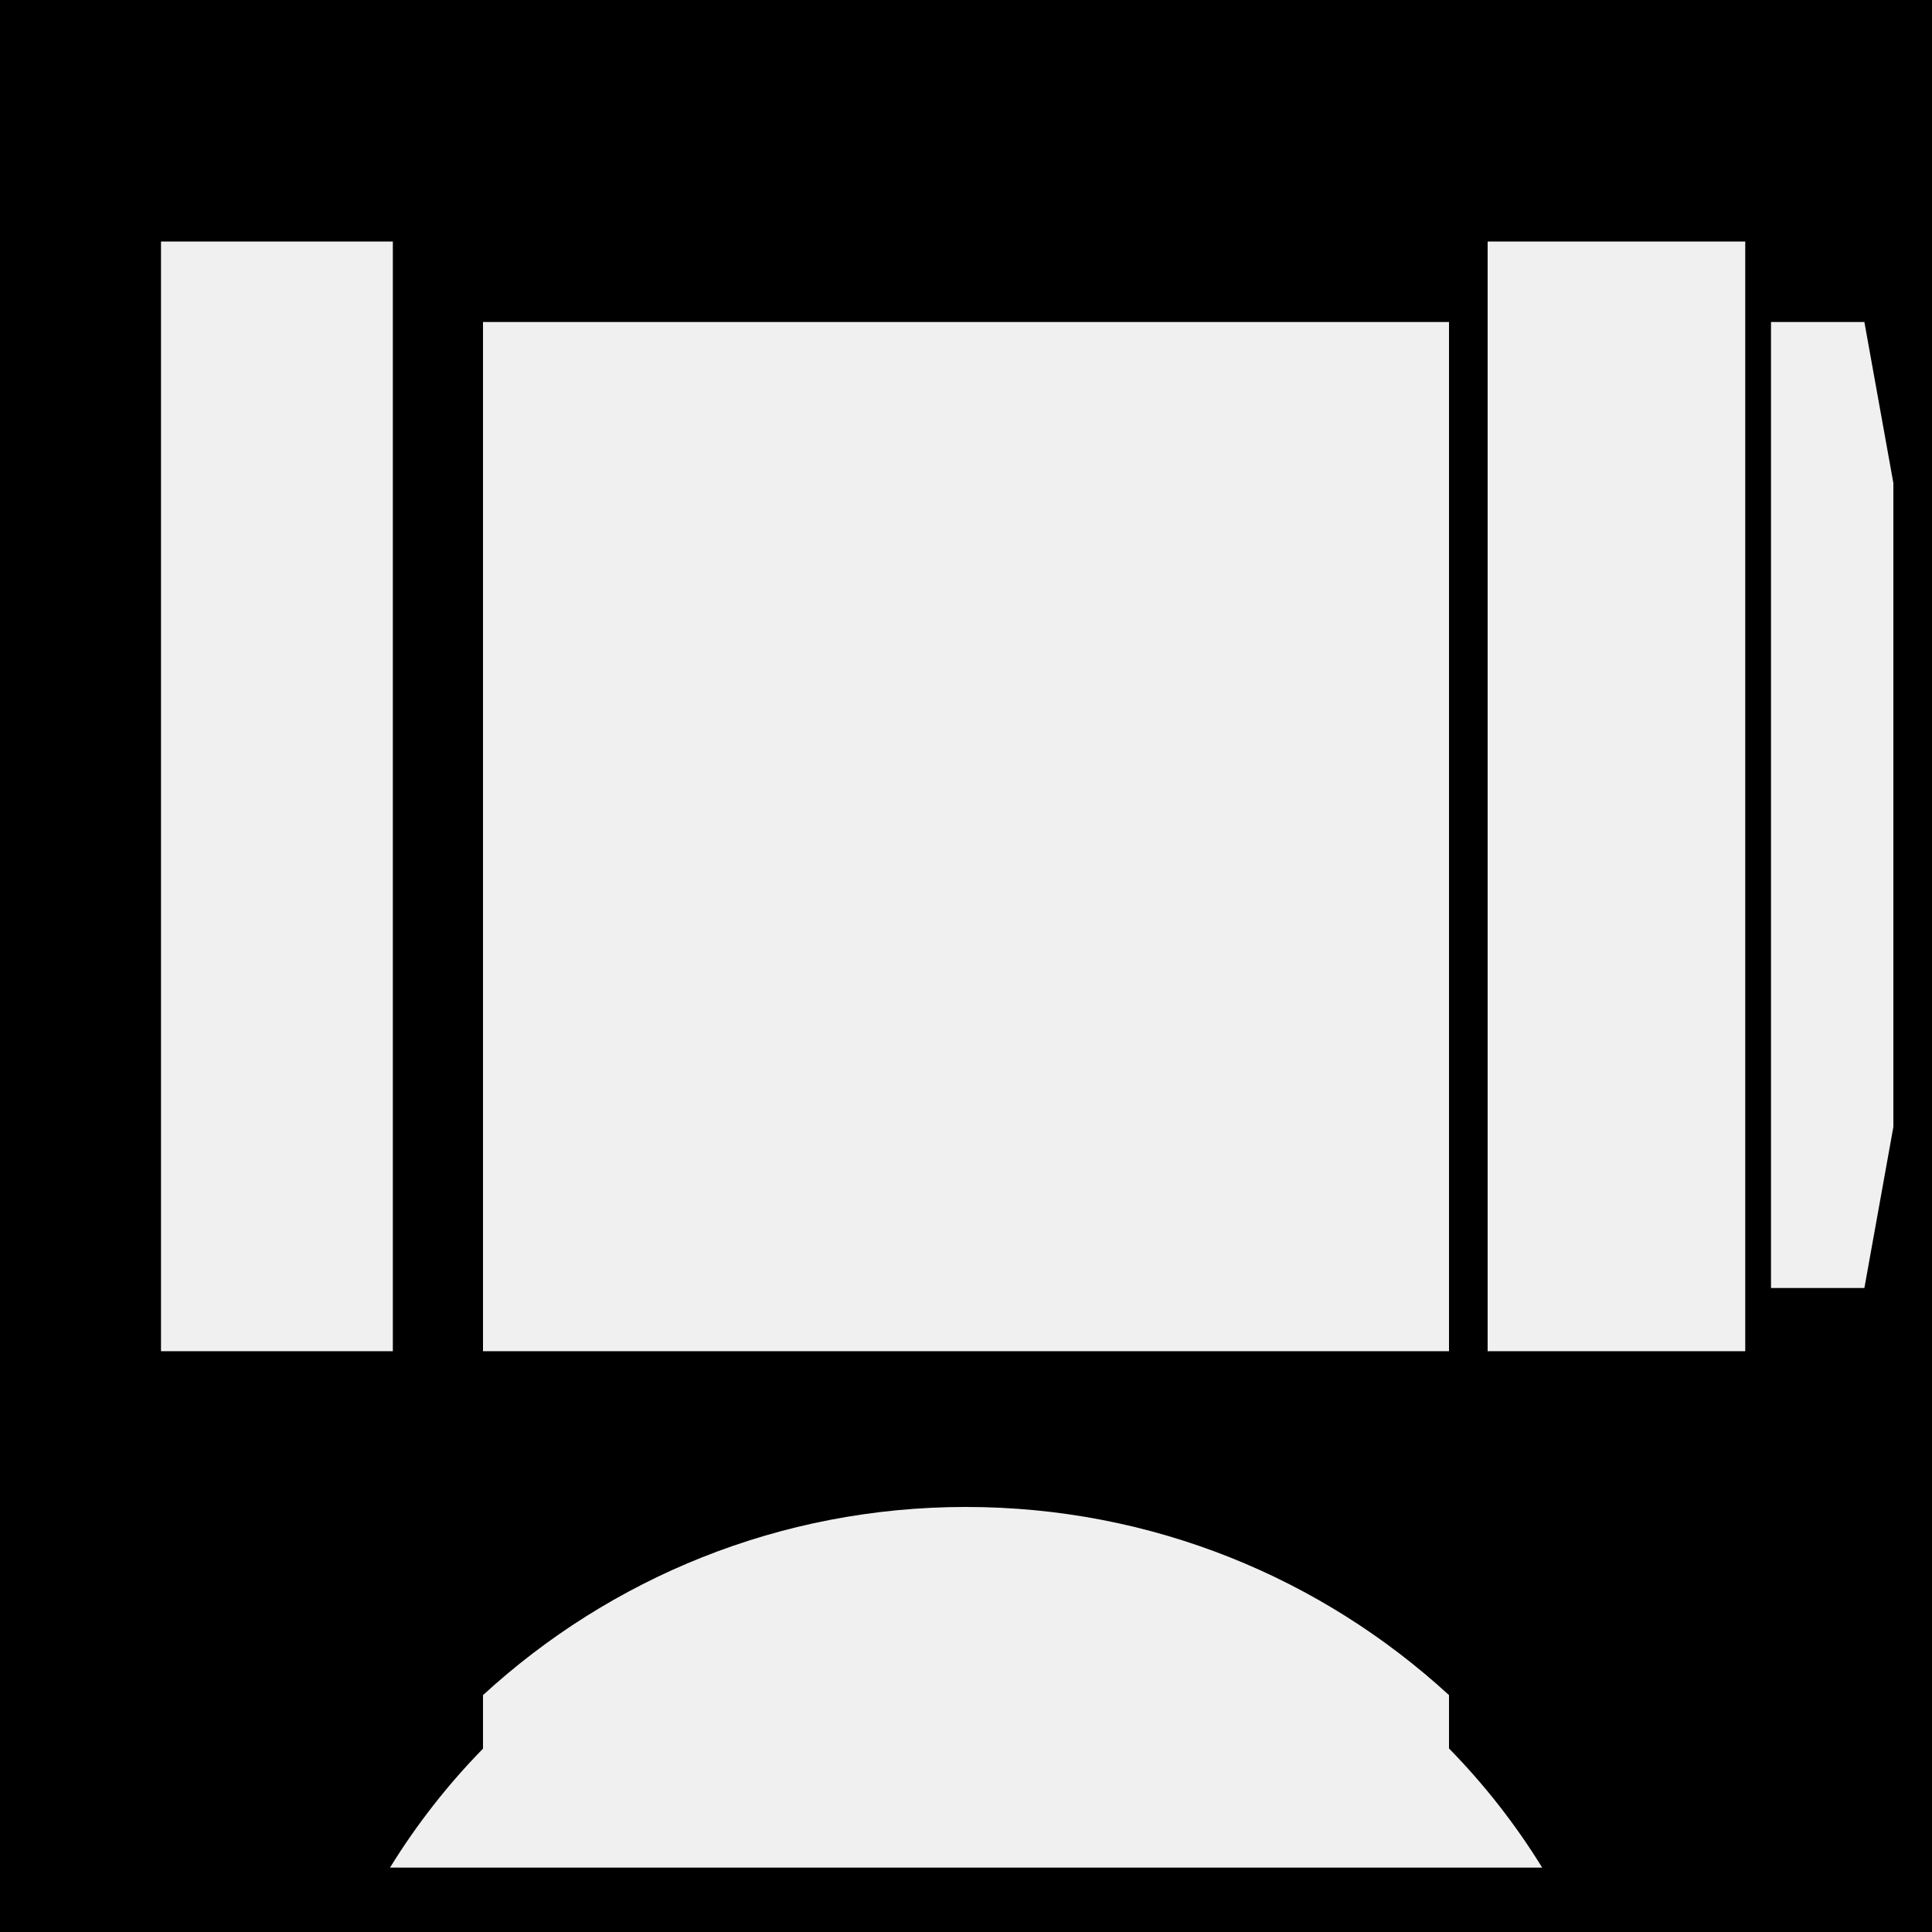
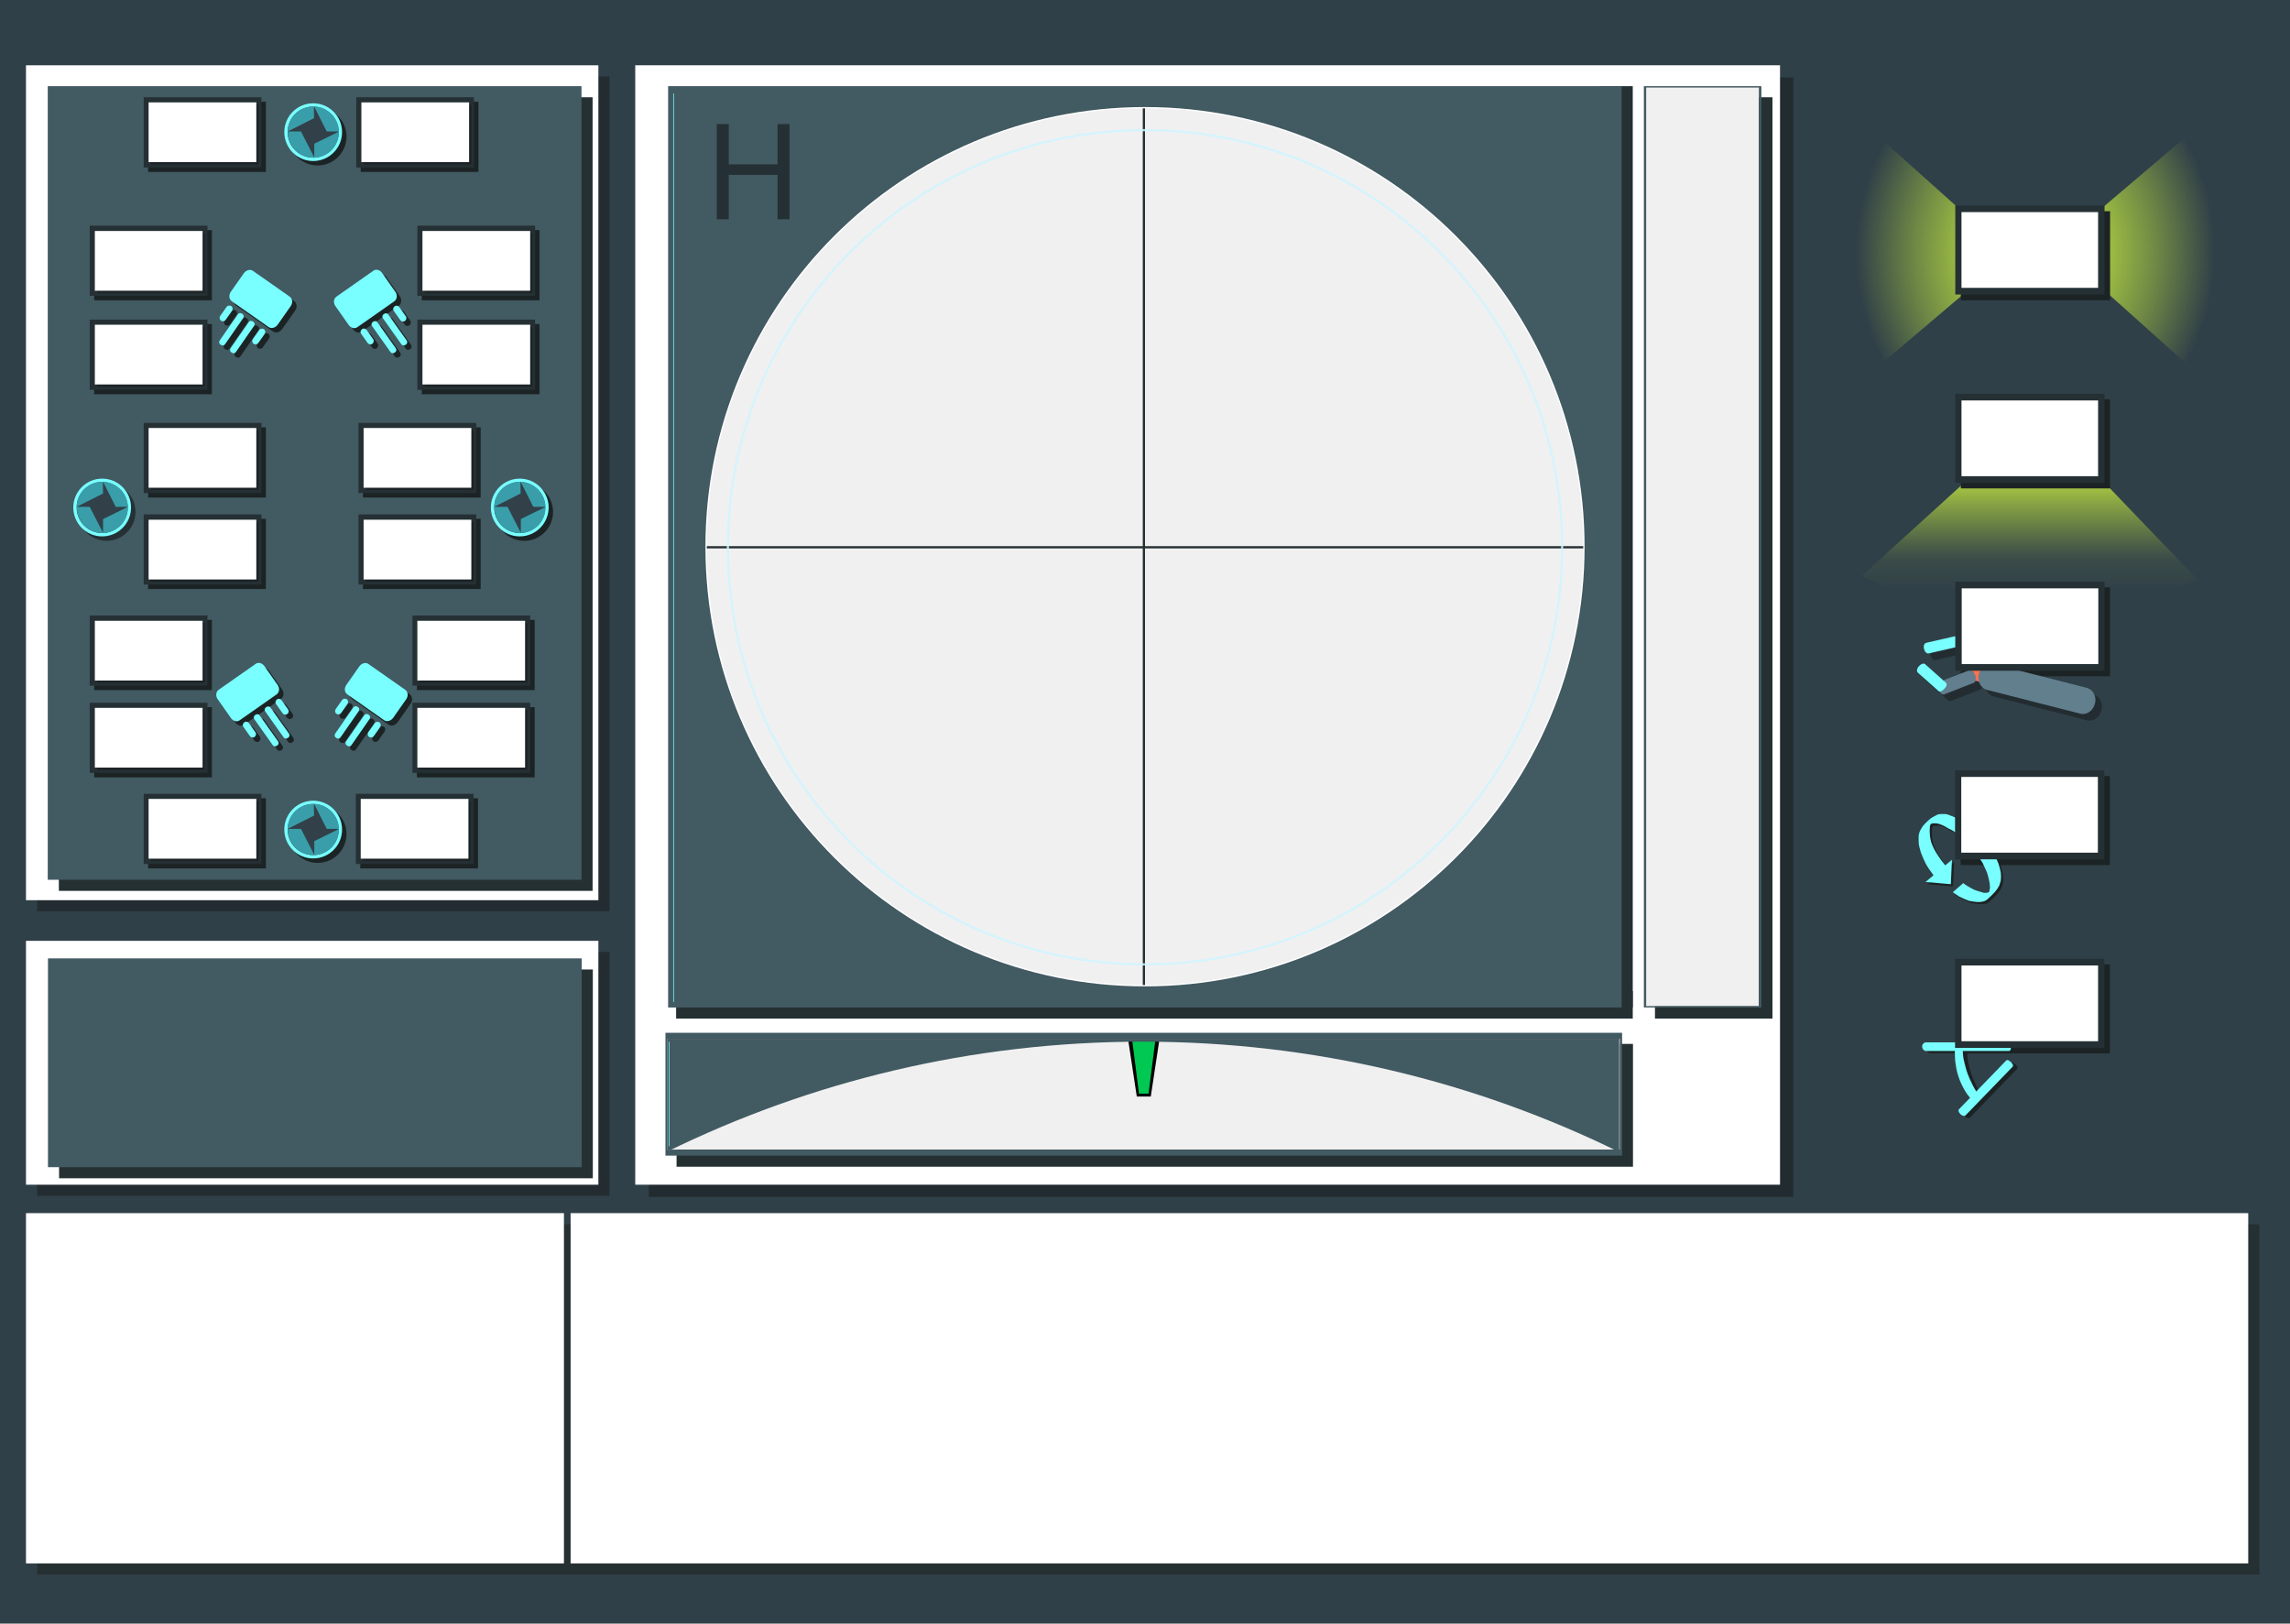
- <svg xmlns="http://www.w3.org/2000/svg" width="300" height="300" id="svg2" version="1.1">
-   <defs id="defs4" />
-   <g id="layer1" transform="translate(0,-752.3622)">
-     <path style="fill:#000000;fill-opacity:1;stroke:none" d="m 0,752.362 0,209.812 0,90.188 75,0 150,0 75,0 0,-90.188 0,-209.812 -300,0 z m 25,37.5 36,0 0,172.312 -36,0 0,-172.312 z m 206,0 40,0 0,172.312 -40,0 0,-172.312 z m -156,12.5 15,0 120,0 15,0 0,15 0,120 0,24.812 -30,0 -90,0 -30,0 0,-24.812 0,-120 0,-15 z m 200,0 10,0 4.5,0 4.5,25 0,8.562 0,82.875 0,8.562 -4.5,25 -4.5,0 -10,0 0,-150 z m -125,184 c 28.932,0 55.25,11.082 75,29.219 l 0,8.281 c 5.482,5.591 10.34,11.8 14.469,18.5 l -14.469,0 -150,0 -14.438,0 c 4.121,-6.688 8.971,-12.886 14.438,-18.469 l 0,-8.313 c 19.75,-18.137 46.068,-29.219 75,-29.219 z" id="rect11308-0-8-0" />
+ <svg xmlns="http://www.w3.org/2000/svg" version="1.1" id="svg2" x="0px" y="0px" viewBox="0 0 1031 731" enable-background="new 0 0 1031 731" xml:space="preserve">
+   <polyline points="511.8,493.7 518.1,493.7 522.9,462 507,462 " />
+   <polyline fill="#00C853" points="512.8,492.4 517.1,492.4 520.5,465.7 509.4,465.7 " />
+   <path fill="#425A62" d="M729,465.8v52.9C664.3,486.9,591.5,469,514.5,469S364.7,486.9,300,518.7h-0.4v-52.9L729,465.8L729,465.8z" />
+   <rect x="514.5" y="44.9" fill="#253033" width="1" height="402.9" />
+   <rect x="303.2" y="245.9" fill="#253033" width="422.8" height="1" />
+   <path fill="#304048" d="M0,0v731h1031V0H0L0,0z M516,46.4c110.5,0,200,89.5,200,200s-89.6,200-200,200c-110.5,0-200-89.5-200-200  S405.5,46.4,516,46.4z M729.4,517.6h-429v-49.9h429V517.6z M791.9,453.1h-50.8V39.3h50.8V453.1z" />
+   <path fill="#222B30" d="M292.1,34.9v504h515.3v-504L292.1,34.9L292.1,34.9z M515.4,46.2c110.5,0,200,89.5,200,200s-89.5,200-200,200  s-200-89.5-200-200S404.9,46.2,515.4,46.2z M729.4,517.6h-429v-49.9h429V517.6z M791.9,453.1h-50.8V39.3h50.8V453.1z" />
+   <path fill="#FFFFFF" d="M286,29.4v504h515.4v-504L286,29.4L286,29.4z M515.5,48.8c109,0,197.3,88.4,197.3,197.3  s-88.3,197.4-197.3,197.4s-197.3-88.3-197.3-197.3S406.5,48.8,515.5,48.8z M729.4,517.6h-429v-49.9h429V517.6z M791.9,453.1h-50.8  V39.3h50.8V453.1z" />
+   <rect x="16.7" y="34.4" fill="#232D31" width="257.7" height="375.9" />
+   <rect x="11.7" y="29.4" fill="#FFFFFF" width="257.7" height="375.9" />
+   <rect x="16.7" y="428.6" fill="#232D31" width="257.7" height="109.8" />
+   <rect x="11.7" y="423.6" fill="#FFFFFF" width="257.7" height="109.8" />
+   <rect x="26.5" y="43.8" fill="#253033" width="240.3" height="357.3" />
+   <rect x="21.5" y="38.8" fill="#425A62" width="240.3" height="357.3" />
+   <rect x="26.6" y="436.5" fill="#253033" width="240.3" height="94" />
+   <rect x="21.6" y="431.5" fill="#425A62" width="240.3" height="94" />
+   <rect x="720.1" y="38.8" fill="#253033" width="15" height="414.8" />
+   <rect x="304.4" y="446.2" fill="#253033" width="430.7" height="12.4" />
+   <path fill="#425A62" d="M300.8,38.8v414.8h429.3V38.8H300.8z M515.5,444.1c-109.3,0-197.9-88.6-197.9-197.9s88.6-198,197.9-198  s197.9,88.6,197.9,198S624.8,444.1,515.5,444.1z" />
+   <polygon fill="#253033" points="798,43.8 798,458.6 745.1,458.6 745.1,453.1 791.9,453.1 791.9,43.8 " />
+   <path fill="#425A62" d="M740.1,38.8v414.8H793V38.8H740.1z M791.9,453.1h-50.8V39.3h50.8V453.1z" />
+   <polygon fill="#253033" points="735.2,470 735.2,525.3 304.6,525.3 304.6,517.6 729.4,517.6 729.4,470 " />
+   <path fill="#425A62" d="M299.6,465v55.3h430.7V465H299.6L299.6,465z M729.4,517.6h-429v-49.9h429V517.6z" />
+   <rect x="66.7" y="45.8" fill="#1C2324" width="53" height="31.6" />
+   <rect x="64.7" y="43.8" fill="#253034" width="53" height="31.6" />
+   <rect x="67.9" y="47.1" fill="#1C2326" width="48.5" height="26.9" />
+   <rect x="66.9" y="46.1" fill="#FFFFFF" width="48.5" height="26.9" />
+   <rect x="162.4" y="45.8" fill="#1C2324" width="53" height="31.6" />
+   <rect x="160.4" y="43.8" fill="#253034" width="53" height="31.6" />
+   <rect x="163.7" y="47.1" fill="#1C2326" width="48.5" height="26.9" />
+   <rect x="162.7" y="46.1" fill="#FFFFFF" width="48.5" height="26.9" />
+   <rect x="189.9" y="103.6" fill="#1C2324" width="53" height="31.6" />
+   <rect x="187.9" y="101.6" fill="#253034" width="53" height="31.6" />
+   <rect x="191.2" y="105" fill="#1C2326" width="48.5" height="26.9" />
+   <rect x="190.2" y="104" fill="#FFFFFF" width="48.5" height="26.9" />
+   <rect x="189.9" y="145.9" fill="#1C2324" width="53" height="31.6" />
+   <rect x="187.9" y="143.9" fill="#253034" width="53" height="31.6" />
+   <rect x="191.2" y="147.2" fill="#1C2326" width="48.5" height="26.9" />
+   <rect x="190.2" y="146.2" fill="#FFFFFF" width="48.5" height="26.9" />
+   <rect x="42.4" y="103.6" fill="#1C2324" width="53" height="31.6" />
+   <rect x="40.4" y="101.6" fill="#253034" width="53" height="31.6" />
+   <rect x="43.7" y="105" fill="#1C2326" width="48.5" height="26.9" />
+   <rect x="42.7" y="104" fill="#FFFFFF" width="48.5" height="26.9" />
+   <rect x="42.4" y="145.9" fill="#1C2324" width="53" height="31.6" />
+   <rect x="40.4" y="143.9" fill="#253034" width="53" height="31.6" />
+   <rect x="43.7" y="147.2" fill="#1C2326" width="48.5" height="26.9" />
+   <rect x="42.7" y="146.2" fill="#FFFFFF" width="48.5" height="26.9" />
+   <rect x="66.7" y="192.4" fill="#1C2324" width="53" height="31.6" />
+   <rect x="64.7" y="190.4" fill="#253034" width="53" height="31.6" />
+   <rect x="67.9" y="193.7" fill="#1C2326" width="48.5" height="26.9" />
+   <rect x="66.9" y="192.7" fill="#FFFFFF" width="48.5" height="26.9" />
+   <rect x="163.4" y="192.4" fill="#1C2324" width="53" height="31.6" />
+   <rect x="161.4" y="190.4" fill="#253034" width="53" height="31.6" />
+   <rect x="164.7" y="193.7" fill="#1C2326" width="48.5" height="26.9" />
+   <rect x="163.7" y="192.7" fill="#FFFFFF" width="48.5" height="26.9" />
+   <rect x="163.4" y="233.6" fill="#1C2324" width="53" height="31.6" />
+   <rect x="161.4" y="231.6" fill="#253034" width="53" height="31.6" />
+   <rect x="164.7" y="235" fill="#1C2326" width="48.5" height="26.9" />
+   <rect x="163.7" y="234" fill="#FFFFFF" width="48.5" height="26.9" />
+   <rect x="66.7" y="233.6" fill="#1C2324" width="53" height="31.6" />
+   <rect x="64.7" y="231.6" fill="#253034" width="53" height="31.6" />
+   <rect x="67.9" y="235" fill="#1C2326" width="48.5" height="26.9" />
+   <rect x="66.9" y="234" fill="#FFFFFF" width="48.5" height="26.9" />
+   <rect x="42.4" y="279.1" fill="#1C2324" width="53" height="31.6" />
+   <rect x="40.4" y="277.1" fill="#253034" width="53" height="31.6" />
+   <rect x="43.7" y="280.5" fill="#1C2326" width="48.5" height="26.9" />
+   <rect x="42.7" y="279.5" fill="#FFFFFF" width="48.5" height="26.9" />
+   <rect x="187.7" y="279.1" fill="#1C2324" width="53" height="31.6" />
+   <rect x="185.7" y="277.1" fill="#253034" width="53" height="31.6" />
+   <rect x="188.9" y="280.5" fill="#1C2326" width="48.5" height="26.9" />
+   <rect x="187.9" y="279.5" fill="#FFFFFF" width="48.5" height="26.9" />
+   <rect x="187.7" y="318.4" fill="#1C2324" width="53" height="31.6" />
+   <rect x="185.7" y="316.4" fill="#253034" width="53" height="31.6" />
+   <rect x="188.9" y="319.7" fill="#1C2326" width="48.5" height="26.9" />
+   <rect x="187.9" y="318.7" fill="#FFFFFF" width="48.5" height="26.9" />
+   <rect x="42.4" y="318.4" fill="#1C2324" width="53" height="31.6" />
+   <rect x="40.4" y="316.4" fill="#253034" width="53" height="31.6" />
+   <rect x="43.7" y="319.7" fill="#1C2326" width="48.5" height="26.9" />
+   <rect x="42.7" y="318.7" fill="#FFFFFF" width="48.5" height="26.9" />
+   <rect x="66.7" y="359.4" fill="#1C2324" width="53" height="31.6" />
+   <rect x="64.7" y="357.4" fill="#253034" width="53" height="31.6" />
+   <rect x="67.9" y="360.7" fill="#1C2326" width="48.5" height="26.9" />
+   <rect x="66.9" y="359.7" fill="#FFFFFF" width="48.5" height="26.9" />
+   <rect x="162.2" y="359.4" fill="#1C2324" width="53" height="31.6" />
+   <rect x="160.2" y="357.4" fill="#253034" width="53" height="31.6" />
+   <rect x="163.4" y="360.7" fill="#1C2326" width="48.5" height="26.9" />
+   <rect x="162.4" y="359.7" fill="#FFFFFF" width="48.5" height="26.9" />
+   <g opacity="0.85">
+     <circle fill="none" stroke="#CFF4FF" stroke-miterlimit="10" cx="515.5" cy="246.4" r="187.8" />
  </g>
+   <text transform="matrix(1 0 0 1 316.8818 98.7207)" fill="#253034" font-family="'OCRAExtended'" font-size="60">H</text>
+   <radialGradient id="SVGID_1_" cx="309.258" cy="815.868" r="80.754" gradientTransform="matrix(0.9999 1.017301e-002 1.166259e-002 -1.1464 597.64 1045.784)" gradientUnits="userSpaceOnUse">
+     <stop offset="0" style="stop-color:#D8FF3F" />
+     <stop offset="0.122" style="stop-color:#CAEF40" />
+     <stop offset="0.359" style="stop-color:#A6C742" />
+     <stop offset="0.684" style="stop-color:#6D8645" />
+     <stop offset="1" style="stop-color:#304048" />
+   </radialGradient>
+   <path fill="url(#SVGID_1_)" d="M1015.9,117.8c-0.2,22.2-6,42.8-15.7,60.2l-54.6-48.9l-57-0.6l-57,48.4c-9.6-17.7-15-38.8-14.8-61.2  c0.2-23.8,6.8-45.9,17.9-64.1l50.4,45.1l57,0.6l55.3-47C1009.3,69.4,1016.2,92.7,1015.9,117.8z" />
+   <linearGradient id="SVGID_2_" gradientUnits="userSpaceOnUse" x1="303.881" y1="664.789" x2="303.881" y2="618.354" gradientTransform="matrix(1.5708 0 0 -1.5708 436.3694 1248.473)">
+     <stop offset="0" style="stop-color:#D8FF3F" />
+     <stop offset="0.326" style="stop-color:#839E44" />
+     <stop offset="0.553" style="stop-color:#4E6247" />
+     <stop offset="0.66" style="stop-color:#394A48" />
+     <stop offset="0.719" style="stop-color:#374848" />
+     <stop offset="0.842" style="stop-color:#304048" />
+   </linearGradient>
+   <path fill="url(#SVGID_2_)" d="M989.2,260.8c-22.6,11.2-50.3,17.4-80,16.2c-26.2-1-50.5-7.4-71-17.7l58.5-53.2v-2h38.1L989.2,260.8z  " />
+   <rect x="882.8" y="95.1" fill="#1C2324" width="67.2" height="40.1" />
+   <rect x="880.3" y="92.5" fill="#253034" width="67.2" height="40.1" />
+   <rect x="883.1" y="95.5" fill="#FFFFFF" width="61.5" height="34.1" />
+   <rect x="882.8" y="179.8" fill="#1C2324" width="67.2" height="40.1" />
+   <rect x="880.3" y="177.3" fill="#253034" width="67.2" height="40.1" />
+   <rect x="883.1" y="180.3" fill="#FFFFFF" width="61.5" height="34.1" />
+   <rect x="882.8" y="264.4" fill="#1C2324" width="67.2" height="40.1" />
+   <path fill="#232D31" d="M898.9,307.3c-0.4,1.8-1.5,3.5-2,3.3l-7.6-1.9c-0.5-0.1-0.5-2-0.1-3.9v-0.2c0.4-1.8,1.2-2.9,1.7-2.8l7.6,1.9  c0.5,0.1,0.8,1.5,0.4,3.3L898.9,307.3L898.9,307.3z" />
+   <path fill="#232D31" d="M946.1,320c-0.8,3.1-3.8,5.1-6.6,4.3l-41.9-10.7c-2.8-0.7-4.5-3.9-3.7-7l0.1-0.3c0.8-3.1,3.8-5.1,6.6-4.3  l41.9,10.7c2.8,0.7,4.5,3.9,3.7,7L946.1,320z" />
+   <path fill="#232D31" d="M892.2,306.8c0.6,1.6,0.4,3.2-0.5,3.6l-13.3,5.2c-0.9,0.4-2.2-0.7-2.8-2.3l-0.1-0.2  c-0.6-1.6-0.2-2.8,0.7-3.1l13.3-5.2c0.9-0.4,2,0.2,2.6,1.8L892.2,306.8z" />
+   <path fill="#232D31" d="M878.4,313.1c-0.9,1-2,1.6-2.7,1l-9.3-8.3c-0.6-0.6-0.4-1.9,0.6-2.9l0.1-0.1c0.9-1,2.1-1.3,2.7-0.7l9.3,8.3  c0.6,0.6,0.4,1.5-0.6,2.6L878.4,313.1z" />
+   <path fill="#232D31" d="M884.8,291.5c0.3,1.4,0.1,2.6-0.8,2.8l-12.7,2.9c-0.9,0.2-1.8-0.8-2.1-2.1V295c-0.3-1.4,0.2-2.4,1.1-2.6  l12.7-2.9C883.9,289.3,884.5,290.1,884.8,291.5L884.8,291.5z" />
+   <path fill="#232D31" d="M887.8,292c1.5-0.8,3-1,3.4-0.4l4.6,8.6c0.3,0.6-0.7,1.7-2.2,2.6l-0.2,0.1c-1.5,0.8-2.6,0.8-2.9,0.2  l-4.6-8.6c-0.3-0.6,0.2-1.5,1.8-2.3L887.8,292z" />
+   <path fill="#FF704E" d="M895.9,304.3c-0.4,1.8-1.5,3.5-2,3.3l-7.6-1.9c-0.5-0.1-0.5-2-0.1-3.9v-0.2c0.4-1.8,1.2-2.9,1.7-2.8l7.6,1.9  c0.5,0.1,0.8,1.5,0.4,3.3L895.9,304.3z" />
+   <path fill="#627F8E" d="M943.1,317c-0.8,3.1-3.8,5.1-6.6,4.3l-41.9-10.7c-2.8-0.7-4.5-3.9-3.7-7l0.1-0.3c0.8-3.1,3.8-5.1,6.6-4.3  l41.9,10.7c2.8,0.7,4.5,3.9,3.7,7L943.1,317z" />
+   <path fill="#627E8F" d="M889.2,303.8c0.6,1.6,0.4,3.2-0.5,3.6l-13.3,5.2c-0.9,0.4-2.2-0.7-2.8-2.3l-0.1-0.2  c-0.6-1.6-0.2-2.8,0.7-3.1l13.3-5.2c0.9-0.4,2,0.2,2.6,1.8L889.2,303.8z" />
+   <path fill="#79FFFF" d="M875.4,310.1c-0.9,1-2,1.6-2.7,1l-9.3-8.3c-0.6-0.6-0.4-1.9,0.6-2.9l0.1-0.1c0.9-1,2.1-1.3,2.7-0.7l9.3,8.3  c0.6,0.6,0.4,1.5-0.6,2.6L875.4,310.1z" />
+   <path fill="#79FFFF" d="M881.8,288.5c0.3,1.4,0.1,2.6-0.8,2.8l-12.7,2.9c-0.9,0.2-1.8-0.8-2.1-2.1V292c-0.3-1.4,0.2-2.4,1.1-2.6  l12.7-2.9C880.9,286.3,881.5,287.1,881.8,288.5L881.8,288.5z" />
+   <path fill="#617F8E" d="M884.8,289c1.5-0.8,3-1,3.4-0.4l4.6,8.6c0.3,0.6-0.7,1.7-2.2,2.6l-0.2,0.1c-1.5,0.8-2.6,0.8-2.9,0.2  l-4.6-8.6c-0.3-0.6,0.2-1.5,1.8-2.3L884.8,289z" />
+   <rect x="880.3" y="261.9" fill="#253034" width="67.2" height="40.1" />
+   <rect x="883.2" y="264.9" fill="#FFFFFF" width="61.5" height="34.1" />
+   <path fill="#1C2324" d="M871.5,395.1l-3.6,3l11.4,1l0.5-11l-3,2.5c0,0-1.9-2.3-2.6-3.4c-0.3-0.5-1.4-2-2.2-3.5  c-0.9-1.7-1.5-3.4-1.5-3.4s-0.5-1.8-0.6-3c0-1.3-0.2-1.8-0.1-2.6s0-1.7,0.2-2.1c0.1-0.5,0.1-0.5,0.5-0.7s0.6-0.2,1.2-0.2  c0.6,0,1.2,0,1.7,0.1s1.3,0.4,2,0.7c0.8,0.3,1.6,0.8,1.6,0.8l1.2,0.7l1.6,0.8c0,0,1.3,0.8,1.6,1s1.5,1,1.8,1.3s5.4,4.9,5.4,4.9  l3.5,5.2l1.5,2.3l1.2,2.6l0.7,1.5l0.5,1.6l0.5,2.1l0.3,1.6l0.1,1.3c0,0,0.1,0.4-0.1,1.3s-0.2,0.9-0.3,1.1s-0.7,0.3-0.7,0.3  s-0.4,0.1-1.2,0.1s-1-0.2-1-0.2l-1.1-0.3l-1.6-0.5l-1.3-0.5l-2.2-1.2l-1.3-0.8l-1.2-0.9l-4.7,4.1l2.9,2l2.4,1.1l2,0.8l1.8,0.3  c0,0,1.5,0.2,1.7,0.2s1.3,0,1.5,0c0.1,0,1.4-0.2,1.7-0.3c0.3-0.1,1.1-0.5,1.2-0.6c0.2-0.1,1-0.9,1-0.9l1.3-1.2l1.6-1.7l1-1.3  l0.9-1.6l0.6-2.1l0.1-1.6l-0.1-1.9l-0.4-1.8l-0.6-2.1l-0.7-1.7l-0.7-1.3l-1.1-1.7l-8.6-11.1l-5.4-3.6l-2.6-1.3c0,0-0.9-0.5-1.5-0.7  c-0.5-0.2-0.9-0.3-1.3-0.5s-0.6-0.2-1.1-0.4s-1.7-0.2-2.1-0.2c-0.4,0-1.3,0-1.8,0.1s-1.1,0.4-1.6,0.7c-0.5,0.3-0.7,0.3-1.3,0.7  c-0.6,0.4-0.9,0.5-1.6,1.2c-0.7,0.6-0.8,0.7-1.3,1.2s-1.2,1.3-1.2,1.3s-0.7,0.9-1,1.5s-0.6,1-0.8,1.8s-0.3,1-0.3,1.8  c0,0.9,0,1.8,0,1.8l0.1,1.7l0.3,1.3l0.6,2.2l0.8,2l0.7,1.6l1,2l1.2,1.9l1.1,1.5L871.5,395.1z" />
+   <rect x="882.7" y="349.4" fill="#1C2324" width="67.2" height="40.1" />
+   <path fill="#79FFFF" d="M870.5,394.1l-3.6,3l11.4,1l0.5-11l-3,2.5c0,0-1.9-2.3-2.6-3.4c-0.3-0.5-1.4-2-2.2-3.5  c-0.9-1.7-1.5-3.4-1.5-3.4s-0.5-1.8-0.6-3c0-1.3-0.2-1.8-0.1-2.6s0-1.7,0.2-2.1c0.1-0.5,0.1-0.5,0.5-0.7s0.6-0.2,1.2-0.2  c0.6,0,1.2,0,1.7,0.1s1.3,0.4,2,0.7c0.8,0.3,1.6,0.8,1.6,0.8l1.2,0.7l1.6,0.8c0,0,1.3,0.8,1.6,1s1.5,1,1.8,1.3s5.4,4.9,5.4,4.9  l3.5,5.2l1.5,2.3l1.2,2.6l0.7,1.5l0.5,1.6l0.5,2.1l0.3,1.6l0.1,1.3c0,0,0.1,0.4-0.1,1.3s-0.2,0.9-0.3,1.1s-0.7,0.3-0.7,0.3  s-0.4,0.1-1.2,0.1s-1-0.2-1-0.2l-1.1-0.3l-1.6-0.5l-1.3-0.5l-2.2-1.2l-1.3-0.8l-1.2-0.9l-4.7,4.1l2.9,2l2.4,1.1l2,0.8l1.8,0.3  c0,0,1.5,0.2,1.7,0.2s1.3,0,1.5,0c0.1,0,1.4-0.2,1.7-0.3c0.3-0.1,1.1-0.5,1.2-0.6c0.2-0.1,1-0.9,1-0.9l1.3-1.2l1.6-1.7l1-1.3  l0.9-1.6l0.6-2.1l0.1-1.6l-0.1-1.9l-0.4-1.8l-0.6-2.1l-0.7-1.7l-0.7-1.3l-1.1-1.7l-8.6-11.1l-5.4-3.6l-2.6-1.3c0,0-0.9-0.5-1.5-0.7  c-0.5-0.2-0.9-0.3-1.3-0.5s-0.6-0.2-1.1-0.4s-1.7-0.2-2.1-0.2c-0.4,0-1.3,0-1.8,0.1s-1.1,0.4-1.6,0.7c-0.5,0.3-0.7,0.3-1.3,0.7  c-0.6,0.4-0.9,0.5-1.6,1.2c-0.7,0.6-0.8,0.7-1.3,1.2s-1.2,1.3-1.2,1.3s-0.7,0.9-1,1.5s-0.6,1-0.8,1.8s-0.3,1-0.3,1.8  c0,0.9,0,1.8,0,1.8l0.1,1.7l0.3,1.3l0.6,2.2l0.8,2l0.7,1.6l1,2l1.2,1.9l1.1,1.5L870.5,394.1z" />
+   <rect x="880.2" y="346.8" fill="#253034" width="67.2" height="40.1" />
+   <rect x="883" y="349.8" fill="#FFFFFF" width="61.5" height="34.1" />
+   <rect x="882.7" y="434.2" fill="#1C2324" width="67.2" height="40.1" />
+   <path fill="#1C2324" d="M907.4,472.3c0,1-0.2,1.9-1,1.9h-37.3c-0.8,0-1.7-0.9-1.7-1.9v-0.2c0-1,0.9-1.8,1.7-1.8h37.3  c0.8,0,1,0.8,1,1.8V472.3z" />
+   <path fill="#1C2324" d="M883.7,471.8c0.9-0.3,1.8-0.3,1.9,0.2c0,0,0.1,3.9,0.3,5c0.1,0.5,0.3,1.7,0.6,2.8c0.3,1.4,0.8,2.8,0.9,3.3  c0.2,0.6,0.8,2.4,1.5,3.9c0.4,0.9,0.8,1.5,1,2.1c0.6,1.3,3.1,5.5,3.1,5.5c0.2,0.5-0.5,1.2-1.4,1.4l-0.2,0.1  c-0.9,0.3-1.8,0.1-1.9-0.3c0,0-1.2-1.1-2.4-3s-2.6-4.6-3.4-7.2c-0.9-2.6-1.2-5.2-1.4-6.6s-0.2-5.8-0.2-5.8c-0.2-0.5,0.5-1,1.4-1.3  L883.7,471.8z" />
+   <path fill="#1C2324" d="M907.4,479.2c0.7,0.7,1.2,1.6,0.7,2.1l-21.2,21.9c-0.5,0.5-1.5,0.2-2.2-0.5l-0.2-0.2c-0.7-0.7-1-1.7-0.5-2.1  l21.2-21.9c0.5-0.5,1.3-0.1,2,0.6L907.4,479.2z" />
+   <path fill="#79FFFF" d="M905.4,471.3c0,1-0.2,1.9-1,1.9h-37.3c-0.8,0-1.7-0.9-1.7-1.9v-0.2c0-1,0.9-1.8,1.7-1.8h37.3  c0.8,0,1,0.8,1,1.8V471.3z" />
+   <path fill="#79FFFF" d="M881.7,470.8c0.9-0.3,1.8-0.3,1.9,0.2c0,0,0.1,3.9,0.3,5c0.1,0.5,0.3,1.7,0.6,2.8c0.3,1.4,0.8,2.8,0.9,3.3  c0.2,0.6,0.8,2.4,1.5,3.9c0.4,0.9,0.8,1.5,1,2.1c0.6,1.3,3.1,5.5,3.1,5.5c0.2,0.5-0.5,1.2-1.4,1.4l-0.2,0.1  c-0.9,0.3-1.8,0.1-1.9-0.3c0,0-1.2-1.1-2.4-3s-2.6-4.6-3.4-7.2c-0.9-2.6-1.2-5.2-1.4-6.6s-0.2-5.8-0.2-5.8c-0.2-0.5,0.5-1,1.4-1.3  L881.7,470.8z" />
+   <path fill="#79FFFF" d="M905.4,478.2c0.7,0.7,1.2,1.6,0.7,2.1l-21.2,21.9c-0.5,0.5-1.5,0.2-2.2-0.5l-0.2-0.2c-0.7-0.7-1-1.7-0.5-2.1  l21.2-21.9c0.5-0.5,1.3-0.1,2,0.6L905.4,478.2z" />
+   <rect x="880.2" y="431.7" fill="#253034" width="67.2" height="40.1" />
+   <rect x="883.1" y="434.7" fill="#FFFFFF" width="61.5" height="34.1" />
+   <rect x="16.7" y="551.2" fill="#253033" width="1000.5" height="157.7" />
+   <rect x="11.7" y="546.2" fill="#FFFFFF" width="242.2" height="157.7" />
+   <rect x="256.9" y="546.2" fill="#FFFFFF" width="755.3" height="157.7" />
+   <path fill="#1C2324" d="M127,148.2c-1,1.4-2.8,1.9-4,1.1l-16.7-11.7c-1.2-0.9-1.4-2.7-0.4-4.2l5.9-8.4c1-1.4,2.8-1.9,4-1.1  l16.7,11.7c1.2,0.9,1.4,2.7,0.4,4.2L127,148.2z" />
+   <path fill="#1C2324" d="M103.3,157c-0.4,0.6-1.2,0.7-1.8,0.3l-0.3-0.2c-0.6-0.4-0.7-1.2-0.3-1.8l8.2-11.8c0.4-0.6,1.2-0.7,1.8-0.3  l0.3,0.2c0.6,0.4,0.7,1.2,0.3,1.8L103.3,157z" />
+   <path fill="#1C2324" d="M108.2,160.5c-0.4,0.6-1.2,0.7-1.8,0.3l-0.3-0.2c-0.6-0.4-0.7-1.2-0.3-1.8L114,147c0.4-0.6,1.2-0.7,1.8-0.3  l0.3,0.2c0.6,0.4,0.7,1.2,0.3,1.8L108.2,160.5z" />
+   <path fill="#1C2324" d="M103.6,146c-0.5,0.7-1.4,0.8-2.1,0.4l0,0c-0.7-0.5-0.8-1.4-0.4-2.1l2.9-4.1c0.5-0.7,1.4-0.8,2.1-0.4l0,0  c0.7,0.5,0.8,1.4,0.4,2.1L103.6,146z" />
+   <path fill="#1C2324" d="M118.3,156.4c-0.5,0.7-1.4,0.8-2.1,0.4l0,0c-0.7-0.5-0.8-1.4-0.4-2.1l2.9-4.1c0.5-0.7,1.4-0.8,2.1-0.4l0,0  c0.7,0.5,0.8,1.4,0.4,2.1L118.3,156.4z" />
+   <path fill="#79FFFF" d="M125,146.2c-1,1.4-2.8,1.9-4,1.1l-16.7-11.7c-1.2-0.9-1.4-2.7-0.4-4.2l5.9-8.4c1-1.4,2.8-1.9,4-1.1  l16.7,11.7c1.2,0.9,1.4,2.7,0.4,4.2L125,146.2z" />
+   <path fill="#79FFFF" d="M101.3,155c-0.4,0.6-1.2,0.7-1.8,0.3l-0.3-0.2c-0.6-0.4-0.7-1.2-0.3-1.8l8.2-11.8c0.4-0.6,1.2-0.7,1.8-0.3  l0.3,0.2c0.6,0.4,0.7,1.2,0.3,1.8L101.3,155z" />
+   <path fill="#79FFFF" d="M106.2,158.5c-0.4,0.6-1.2,0.7-1.8,0.3l-0.3-0.2c-0.6-0.4-0.7-1.2-0.3-1.8L112,145c0.4-0.6,1.2-0.7,1.8-0.3  l0.3,0.2c0.6,0.4,0.7,1.2,0.3,1.8L106.2,158.5z" />
+   <path fill="#79FFFF" d="M101.6,144c-0.5,0.7-1.4,0.8-2.1,0.4l0,0c-0.7-0.5-0.8-1.4-0.4-2.1l2.9-4.1c0.5-0.7,1.4-0.8,2.1-0.4l0,0  c0.7,0.5,0.8,1.4,0.4,2.1L101.6,144z" />
+   <path fill="#79FFFF" d="M116.3,154.4c-0.5,0.7-1.4,0.8-2.1,0.4l0,0c-0.7-0.5-0.8-1.4-0.4-2.1l2.9-4.1c0.5-0.7,1.4-0.8,2.1-0.4l0,0  c0.7,0.5,0.8,1.4,0.4,2.1L116.3,154.4z" />
+   <path fill="#1C2324" d="M180,133.4c1,1.4,0.8,3.3-0.4,4.2l-16.7,11.7c-1.2,0.9-3,0.4-4-1.1l-5.9-8.4c-1-1.4-0.8-3.3,0.4-4.2  l16.7-11.7c1.2-0.9,3-0.4,4,1.1L180,133.4z" />
+   <path fill="#1C2324" d="M180.2,158.8c0.4,0.6,0.3,1.4-0.3,1.8l-0.3,0.2c-0.6,0.4-1.4,0.3-1.8-0.3l-8.3-11.7  c-0.4-0.6-0.3-1.4,0.3-1.8l0.3-0.2c0.6-0.4,1.4-0.3,1.8,0.3L180.2,158.8z" />
+   <path fill="#1C2324" d="M185.1,155.3c0.4,0.6,0.3,1.4-0.3,1.8l-0.3,0.2c-0.6,0.4-1.4,0.3-1.8-0.3l-8.3-11.7  c-0.4-0.6-0.3-1.4,0.3-1.8l0.3-0.2c0.6-0.4,1.4-0.3,1.8,0.3L185.1,155.3z" />
+   <path fill="#1C2324" d="M170,154.7c0.5,0.7,0.3,1.6-0.4,2.1l0,0c-0.7,0.5-1.6,0.3-2.1-0.4l-2.9-4.1c-0.5-0.7-0.3-1.6,0.4-2.1l0,0  c0.7-0.5,1.6-0.3,2.1,0.4L170,154.7z" />
+   <path fill="#1C2324" d="M184.7,144.4c0.5,0.7,0.3,1.6-0.4,2.1l0,0c-0.7,0.5-1.6,0.3-2.1-0.4l-2.9-4.1c-0.5-0.7-0.3-1.6,0.4-2.1l0,0  c0.7-0.5,1.6-0.3,2.1,0.4L184.7,144.4z" />
+   <path fill="#79FFFF" d="M178,131.4c1,1.4,0.8,3.3-0.4,4.2l-16.7,11.7c-1.2,0.9-3,0.4-4-1.1l-5.9-8.4c-1-1.4-0.8-3.3,0.4-4.2  l16.7-11.7c1.2-0.9,3-0.4,4,1.1L178,131.4z" />
+   <path fill="#79FFFF" d="M178.2,156.8c0.4,0.6,0.3,1.4-0.3,1.8l-0.3,0.2c-0.6,0.4-1.4,0.3-1.8-0.3l-8.3-11.7  c-0.4-0.6-0.3-1.4,0.3-1.8l0.3-0.2c0.6-0.4,1.4-0.3,1.8,0.3L178.2,156.8z" />
+   <path fill="#79FFFF" d="M183.1,153.3c0.4,0.6,0.3,1.4-0.3,1.8l-0.3,0.2c-0.6,0.4-1.4,0.3-1.8-0.3l-8.3-11.7  c-0.4-0.6-0.3-1.4,0.3-1.8l0.3-0.2c0.6-0.4,1.4-0.3,1.8,0.3L183.1,153.3z" />
+   <path fill="#79FFFF" d="M168,152.7c0.5,0.7,0.3,1.6-0.4,2.1l0,0c-0.7,0.5-1.6,0.3-2.1-0.4l-2.9-4.1c-0.5-0.7-0.3-1.6,0.4-2.1l0,0  c0.7-0.5,1.6-0.3,2.1,0.4L168,152.7z" />
+   <path fill="#79FFFF" d="M182.7,142.4c0.5,0.7,0.3,1.6-0.4,2.1l0,0c-0.7,0.5-1.6,0.3-2.1-0.4l-2.9-4.1c-0.5-0.7-0.3-1.6,0.4-2.1l0,0  c0.7-0.5,1.6-0.3,2.1,0.4L182.7,142.4z" />
+   <path fill="#1C2324" d="M179,325.2c-1,1.4-2.8,1.9-4,1.1l-16.7-11.7c-1.2-0.9-1.4-2.7-0.4-4.2l5.9-8.4c1-1.4,2.8-1.9,4-1.1  l16.7,11.7c1.2,0.9,1.4,2.7,0.4,4.2L179,325.2z" />
+   <path fill="#1C2324" d="M155.3,334c-0.4,0.6-1.2,0.7-1.8,0.3l-0.3-0.2c-0.6-0.4-0.7-1.2-0.3-1.8l8.2-11.8c0.4-0.6,1.2-0.7,1.8-0.3  l0.3,0.2c0.6,0.4,0.7,1.2,0.3,1.8L155.3,334z" />
+   <path fill="#1C2324" d="M160.2,337.5c-0.4,0.6-1.2,0.7-1.8,0.3l-0.3-0.2c-0.6-0.4-0.7-1.2-0.3-1.8L166,324c0.4-0.6,1.2-0.7,1.8-0.3  l0.3,0.2c0.6,0.4,0.7,1.2,0.3,1.8L160.2,337.5z" />
+   <path fill="#1C2324" d="M155.6,323c-0.5,0.7-1.4,0.8-2.1,0.4l0,0c-0.7-0.5-0.8-1.4-0.4-2.1l2.9-4.1c0.5-0.7,1.4-0.8,2.1-0.4l0,0  c0.7,0.5,0.8,1.4,0.4,2.1L155.6,323z" />
+   <path fill="#1C2324" d="M170.3,333.4c-0.5,0.7-1.4,0.8-2.1,0.4l0,0c-0.7-0.5-0.8-1.4-0.4-2.1l2.9-4.1c0.5-0.7,1.4-0.8,2.1-0.4l0,0  c0.7,0.5,0.8,1.4,0.4,2.1L170.3,333.4z" />
+   <path fill="#79FFFF" d="M177,323.2c-1,1.4-2.8,1.9-4,1.1l-16.7-11.7c-1.2-0.9-1.4-2.7-0.4-4.2l5.9-8.4c1-1.4,2.8-1.9,4-1.1  l16.7,11.7c1.2,0.9,1.4,2.7,0.4,4.2L177,323.2z" />
+   <path fill="#79FFFF" d="M153.3,332c-0.4,0.6-1.2,0.7-1.8,0.3l-0.3-0.2c-0.6-0.4-0.7-1.2-0.3-1.8l8.2-11.8c0.4-0.6,1.2-0.7,1.8-0.3  l0.3,0.2c0.6,0.4,0.7,1.2,0.3,1.8L153.3,332z" />
+   <path fill="#79FFFF" d="M158.2,335.5c-0.4,0.6-1.2,0.7-1.8,0.3l-0.3-0.2c-0.6-0.4-0.7-1.2-0.3-1.8L164,322c0.4-0.6,1.2-0.7,1.8-0.3  l0.3,0.2c0.6,0.4,0.7,1.2,0.3,1.8L158.2,335.5z" />
+   <path fill="#79FFFF" d="M153.6,321c-0.5,0.7-1.4,0.8-2.1,0.4l0,0c-0.7-0.5-0.8-1.4-0.4-2.1l2.9-4.1c0.5-0.7,1.4-0.8,2.1-0.4l0,0  c0.7,0.5,0.8,1.4,0.4,2.1L153.6,321z" />
+   <path fill="#79FFFF" d="M168.3,331.4c-0.5,0.7-1.4,0.8-2.1,0.4l0,0c-0.7-0.5-0.8-1.4-0.4-2.1l2.9-4.1c0.5-0.7,1.4-0.8,2.1-0.4l0,0  c0.7,0.5,0.8,1.4,0.4,2.1L168.3,331.4z" />
+   <path fill="#1C2324" d="M127,310.4c1,1.4,0.8,3.3-0.4,4.2l-16.7,11.7c-1.2,0.9-3,0.4-4-1.1l-5.9-8.4c-1-1.4-0.8-3.3,0.4-4.2  l16.7-11.7c1.2-0.9,3-0.4,4,1.1L127,310.4z" />
+   <path fill="#1C2324" d="M127.2,335.8c0.4,0.6,0.3,1.4-0.3,1.8l-0.3,0.2c-0.6,0.4-1.4,0.3-1.8-0.3l-8.3-11.7  c-0.4-0.6-0.3-1.4,0.3-1.8l0.3-0.2c0.6-0.4,1.4-0.3,1.8,0.3L127.2,335.8z" />
+   <path fill="#1C2324" d="M132.1,332.3c0.4,0.6,0.3,1.4-0.3,1.8l-0.3,0.2c-0.6,0.4-1.4,0.3-1.8-0.3l-8.3-11.7  c-0.4-0.6-0.3-1.4,0.3-1.8l0.3-0.2c0.6-0.4,1.4-0.3,1.8,0.3L132.1,332.3z" />
+   <circle fill="#1C2324" cx="143" cy="61.5" r="13" />
+   <circle fill="#1C2324" cx="143" cy="61.5" r="11.5" />
+   <path fill="#1C2324" d="M143.4,55.2l-11.9,6c0.1-6.3,5.2-11.3,11.5-11.3c0.1,0,0.3,0,0.3,0L143.4,55.2L143.4,55.2z" />
+   <path fill="#1C2324" d="M154.6,61.2h-5.5l-5.7-11.3C149.5,50.1,154.5,55.2,154.6,61.2z" />
+   <path fill="#1C2324" d="M154.6,61.5c0,6.4-5.2,11.5-11.5,11.5c-6.4,0-11.5-5.2-11.5-11.6c0-0.1,0-0.2,0-0.2h5.9l6,11.7v-6.2  l11.2-5.5C154.6,61.3,154.6,61.4,154.6,61.5z" />
+   <path fill="#1C2324" d="M117,331.7c0.5,0.7,0.3,1.6-0.4,2.1l0,0c-0.7,0.5-1.6,0.3-2.1-0.4l-2.9-4.1c-0.5-0.7-0.3-1.6,0.4-2.1l0,0  c0.7-0.5,1.6-0.3,2.1,0.4L117,331.7z" />
+   <path fill="#1C2324" d="M131.7,321.4c0.5,0.7,0.3,1.6-0.4,2.1l0,0c-0.7,0.5-1.6,0.3-2.1-0.4l-2.9-4.1c-0.5-0.7-0.3-1.6,0.4-2.1l0,0  c0.7-0.5,1.6-0.3,2.1,0.4L131.7,321.4z" />
+   <path fill="#79FFFF" d="M125,308.4c1,1.4,0.8,3.3-0.4,4.2l-16.7,11.7c-1.2,0.9-3,0.4-4-1.1l-5.9-8.4c-1-1.4-0.8-3.3,0.4-4.2  l16.7-11.7c1.2-0.9,3-0.4,4,1.1L125,308.4z" />
+   <path fill="#79FFFF" d="M125.2,333.8c0.4,0.6,0.3,1.4-0.3,1.8l-0.3,0.2c-0.6,0.4-1.4,0.3-1.8-0.3l-8.3-11.7  c-0.4-0.6-0.3-1.4,0.3-1.8l0.3-0.2c0.6-0.4,1.4-0.3,1.8,0.3L125.2,333.8z" />
+   <path fill="#79FFFF" d="M130.1,330.3c0.4,0.6,0.3,1.4-0.3,1.8l-0.3,0.2c-0.6,0.4-1.4,0.3-1.8-0.3l-8.3-11.7  c-0.4-0.6-0.3-1.4,0.3-1.8l0.3-0.2c0.6-0.4,1.4-0.3,1.8,0.3L130.1,330.3z" />
+   <path fill="#79FFFF" d="M115,329.7c0.5,0.7,0.3,1.6-0.4,2.1l0,0c-0.7,0.5-1.6,0.3-2.1-0.4l-2.9-4.1c-0.5-0.7-0.3-1.6,0.4-2.1l0,0  c0.7-0.5,1.6-0.3,2.1,0.4L115,329.7z" />
+   <path fill="#79FFFF" d="M129.7,319.4c0.5,0.7,0.3,1.6-0.4,2.1l0,0c-0.7,0.5-1.6,0.3-2.1-0.4l-2.9-4.1c-0.5-0.7-0.3-1.6,0.4-2.1l0,0  c0.7-0.5,1.6-0.3,2.1,0.4L129.7,319.4z" />
+   <circle fill="#79FFFF" cx="141" cy="59.5" r="13" />
+   <circle fill="#314049" cx="141" cy="59.5" r="11.5" />
+   <path fill="#399EA9" d="M141.4,53.2l-11.9,6c0.1-6.3,5.2-11.3,11.5-11.3c0.1,0,0.3,0,0.3,0L141.4,53.2L141.4,53.2z" />
+   <path fill="#399EA9" d="M152.6,59.2h-5.5l-5.7-11.3C147.5,48.1,152.5,53.2,152.6,59.2z" />
+   <path fill="#399EA9" d="M152.6,59.5c0,6.4-5.2,11.5-11.5,11.5c-6.4,0-11.5-5.2-11.5-11.6c0-0.1,0-0.2,0-0.2h5.9l6,11.7v-6.2  l11.2-5.5C152.6,59.3,152.6,59.4,152.6,59.5z" />
+   <circle fill="#253034" cx="48" cy="230.5" r="13" />
+   <circle fill="#253034" cx="48" cy="230.5" r="11.5" />
+   <path fill="#253034" d="M48.4,224.2l-11.9,6c0.1-6.3,5.2-11.3,11.5-11.3c0.1,0,0.3,0,0.3,0L48.4,224.2L48.4,224.2z" />
+   <path fill="#253034" d="M59.6,230.2h-5.5l-5.7-11.3C54.5,219.1,59.5,224.2,59.6,230.2z" />
+   <path fill="#253034" d="M59.6,230.5c0,6.4-5.2,11.5-11.5,11.5c-6.4,0-11.5-5.2-11.5-11.6c0-0.1,0-0.2,0-0.2h5.8l6,11.7v-6.2  l11.2-5.5C59.6,230.3,59.6,230.4,59.6,230.5z" />
+   <circle fill="#79FFFF" cx="46" cy="228.5" r="13" />
+   <circle fill="#314049" cx="46" cy="228.5" r="11.5" />
+   <path fill="#399EA9" d="M46.4,222.2l-11.9,6c0.1-6.3,5.2-11.3,11.5-11.3c0.1,0,0.3,0,0.3,0L46.4,222.2L46.4,222.2z" />
+   <path fill="#399EA9" d="M57.6,228.2h-5.5l-5.7-11.3C52.5,217.1,57.5,222.2,57.6,228.2z" />
+   <path fill="#399EA9" d="M57.6,228.5c0,6.4-5.2,11.5-11.5,11.5c-6.4,0-11.5-5.2-11.5-11.6c0-0.1,0-0.2,0-0.2h5.8l6,11.7v-6.2  l11.2-5.5C57.6,228.3,57.6,228.4,57.6,228.5z" />
+   <circle fill="#1C2324" cx="143" cy="375.5" r="13" />
+   <circle fill="#1C2324" cx="143" cy="375.5" r="11.5" />
+   <path fill="#1C2324" d="M143.4,369.2l-11.9,6c0.1-6.3,5.2-11.3,11.5-11.3c0.1,0,0.3,0,0.3,0L143.4,369.2L143.4,369.2z" />
+   <path fill="#1C2324" d="M154.6,375.2h-5.5l-5.7-11.3C149.5,364.1,154.5,369.2,154.6,375.2z" />
+   <path fill="#1C2324" d="M154.6,375.5c0,6.4-5.2,11.5-11.5,11.5c-6.4,0-11.5-5.2-11.5-11.6c0-0.1,0-0.2,0-0.2h5.9l6,11.7v-6.2  l11.2-5.5C154.6,375.3,154.6,375.4,154.6,375.5z" />
+   <circle fill="#79FFFF" cx="141" cy="373.5" r="13" />
+   <circle fill="#314049" cx="141" cy="373.5" r="11.5" />
+   <path fill="#399EA9" d="M141.4,367.2l-11.9,6c0.1-6.3,5.2-11.3,11.5-11.3c0.1,0,0.3,0,0.3,0L141.4,367.2L141.4,367.2z" />
+   <path fill="#399EA9" d="M152.6,373.2h-5.5l-5.7-11.3C147.5,362.1,152.5,367.2,152.6,373.2z" />
+   <path fill="#399EA9" d="M152.6,373.5c0,6.4-5.2,11.5-11.5,11.5c-6.4,0-11.5-5.2-11.5-11.6c0-0.1,0-0.2,0-0.2h5.9l6,11.7v-6.2  l11.2-5.5C152.6,373.3,152.6,373.4,152.6,373.5z" />
+   <circle fill="#1C2324" cx="236" cy="230.5" r="13" />
+   <circle fill="#1C2324" cx="236" cy="230.5" r="11.5" />
+   <path fill="#1C2324" d="M236.4,224.2l-11.9,6c0.1-6.3,5.2-11.3,11.5-11.3c0.1,0,0.3,0,0.3,0L236.4,224.2L236.4,224.2z" />
+   <path fill="#1C2324" d="M247.6,230.2h-5.5l-5.7-11.3C242.5,219.1,247.5,224.2,247.6,230.2z" />
+   <path fill="#1C2324" d="M247.6,230.5c0,6.4-5.2,11.5-11.5,11.5c-6.4,0-11.5-5.2-11.5-11.6c0-0.1,0-0.2,0-0.2h5.9l6,11.7v-6.2  l11.2-5.5C247.6,230.3,247.6,230.4,247.6,230.5z" />
+   <circle fill="#79FFFF" cx="234" cy="228.5" r="13" />
+   <circle fill="#314049" cx="234" cy="228.5" r="11.5" />
+   <path fill="#399EA9" d="M234.4,222.2l-11.9,6c0.1-6.3,5.2-11.3,11.5-11.3c0.1,0,0.3,0,0.3,0L234.4,222.2L234.4,222.2z" />
+   <path fill="#399EA9" d="M245.6,228.2h-5.5l-5.7-11.3C240.5,217.1,245.5,222.2,245.6,228.2z" />
+   <path fill="#399EA9" d="M245.6,228.5c0,6.4-5.2,11.5-11.5,11.5c-6.4,0-11.5-5.2-11.5-11.6c0-0.1,0-0.2,0-0.2h5.9l6,11.7v-6.2  l11.2-5.5C245.6,228.3,245.6,228.4,245.6,228.5z" />
+   <rect x="301.1" y="469" fill="#79FFFF" width="0.3" height="47.1" />
+   <rect x="303.1" y="42.1" fill="#79FFFF" width="0.3" height="409.1" />
</svg>
